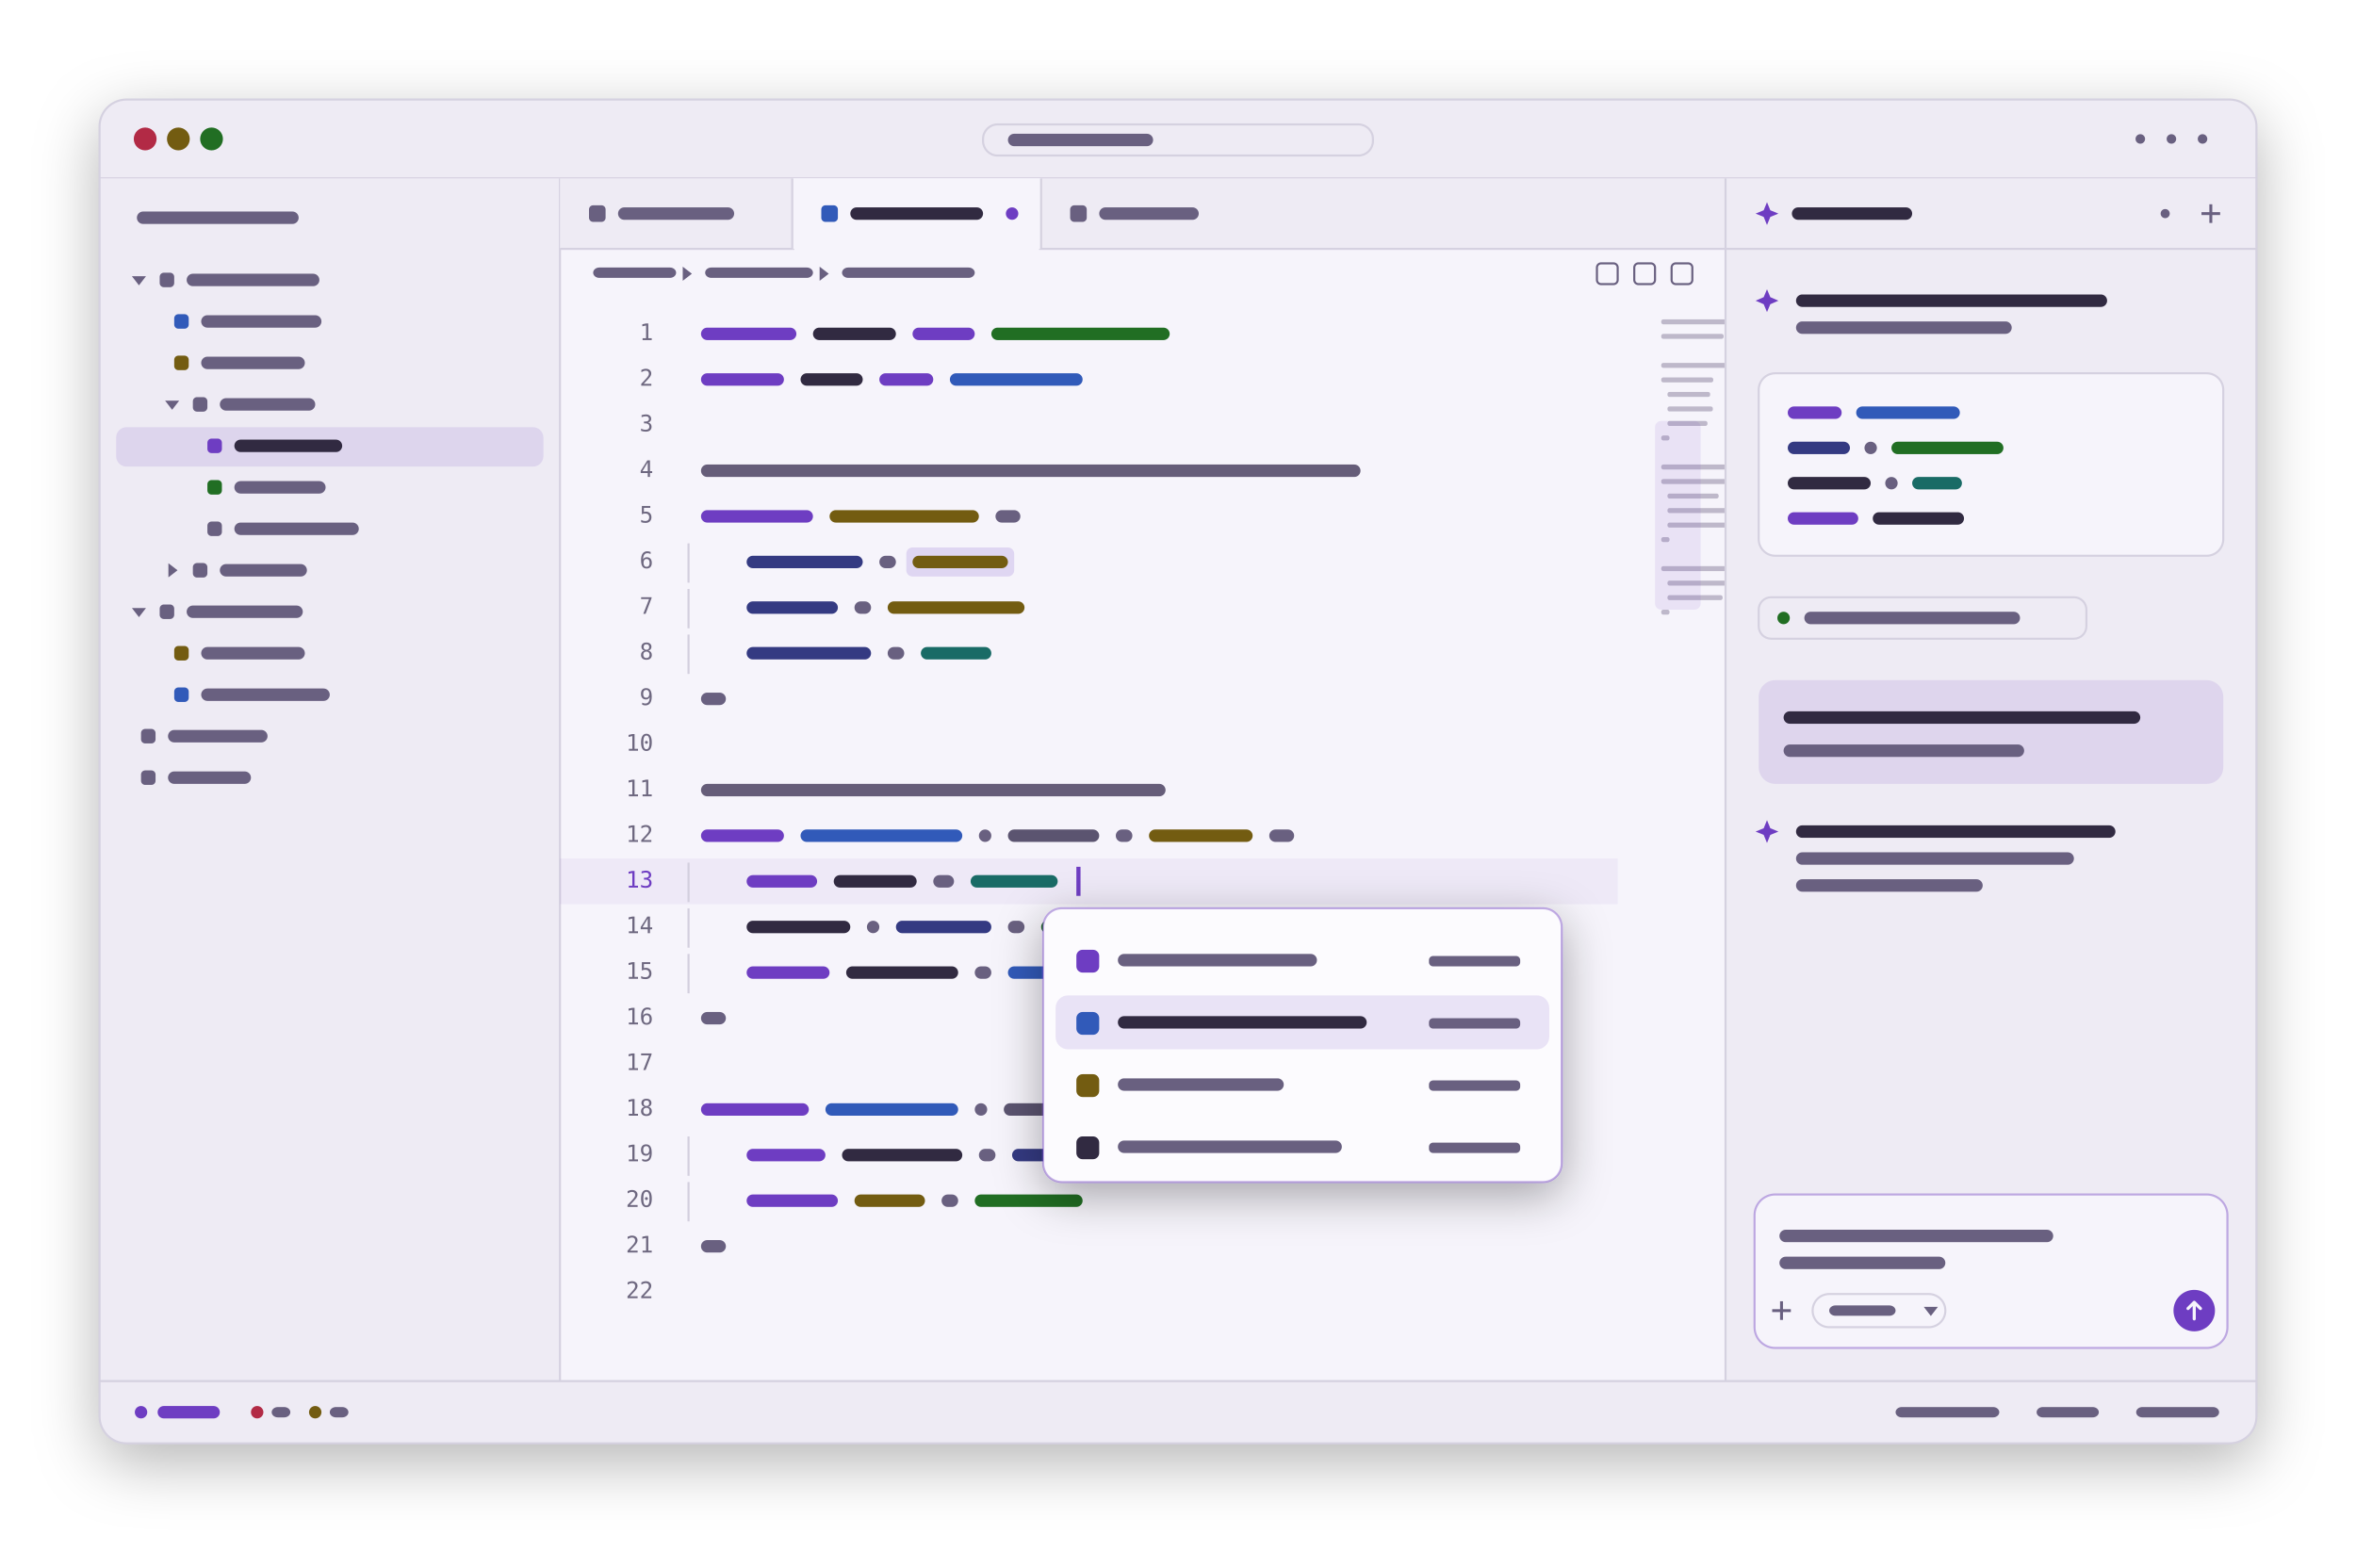
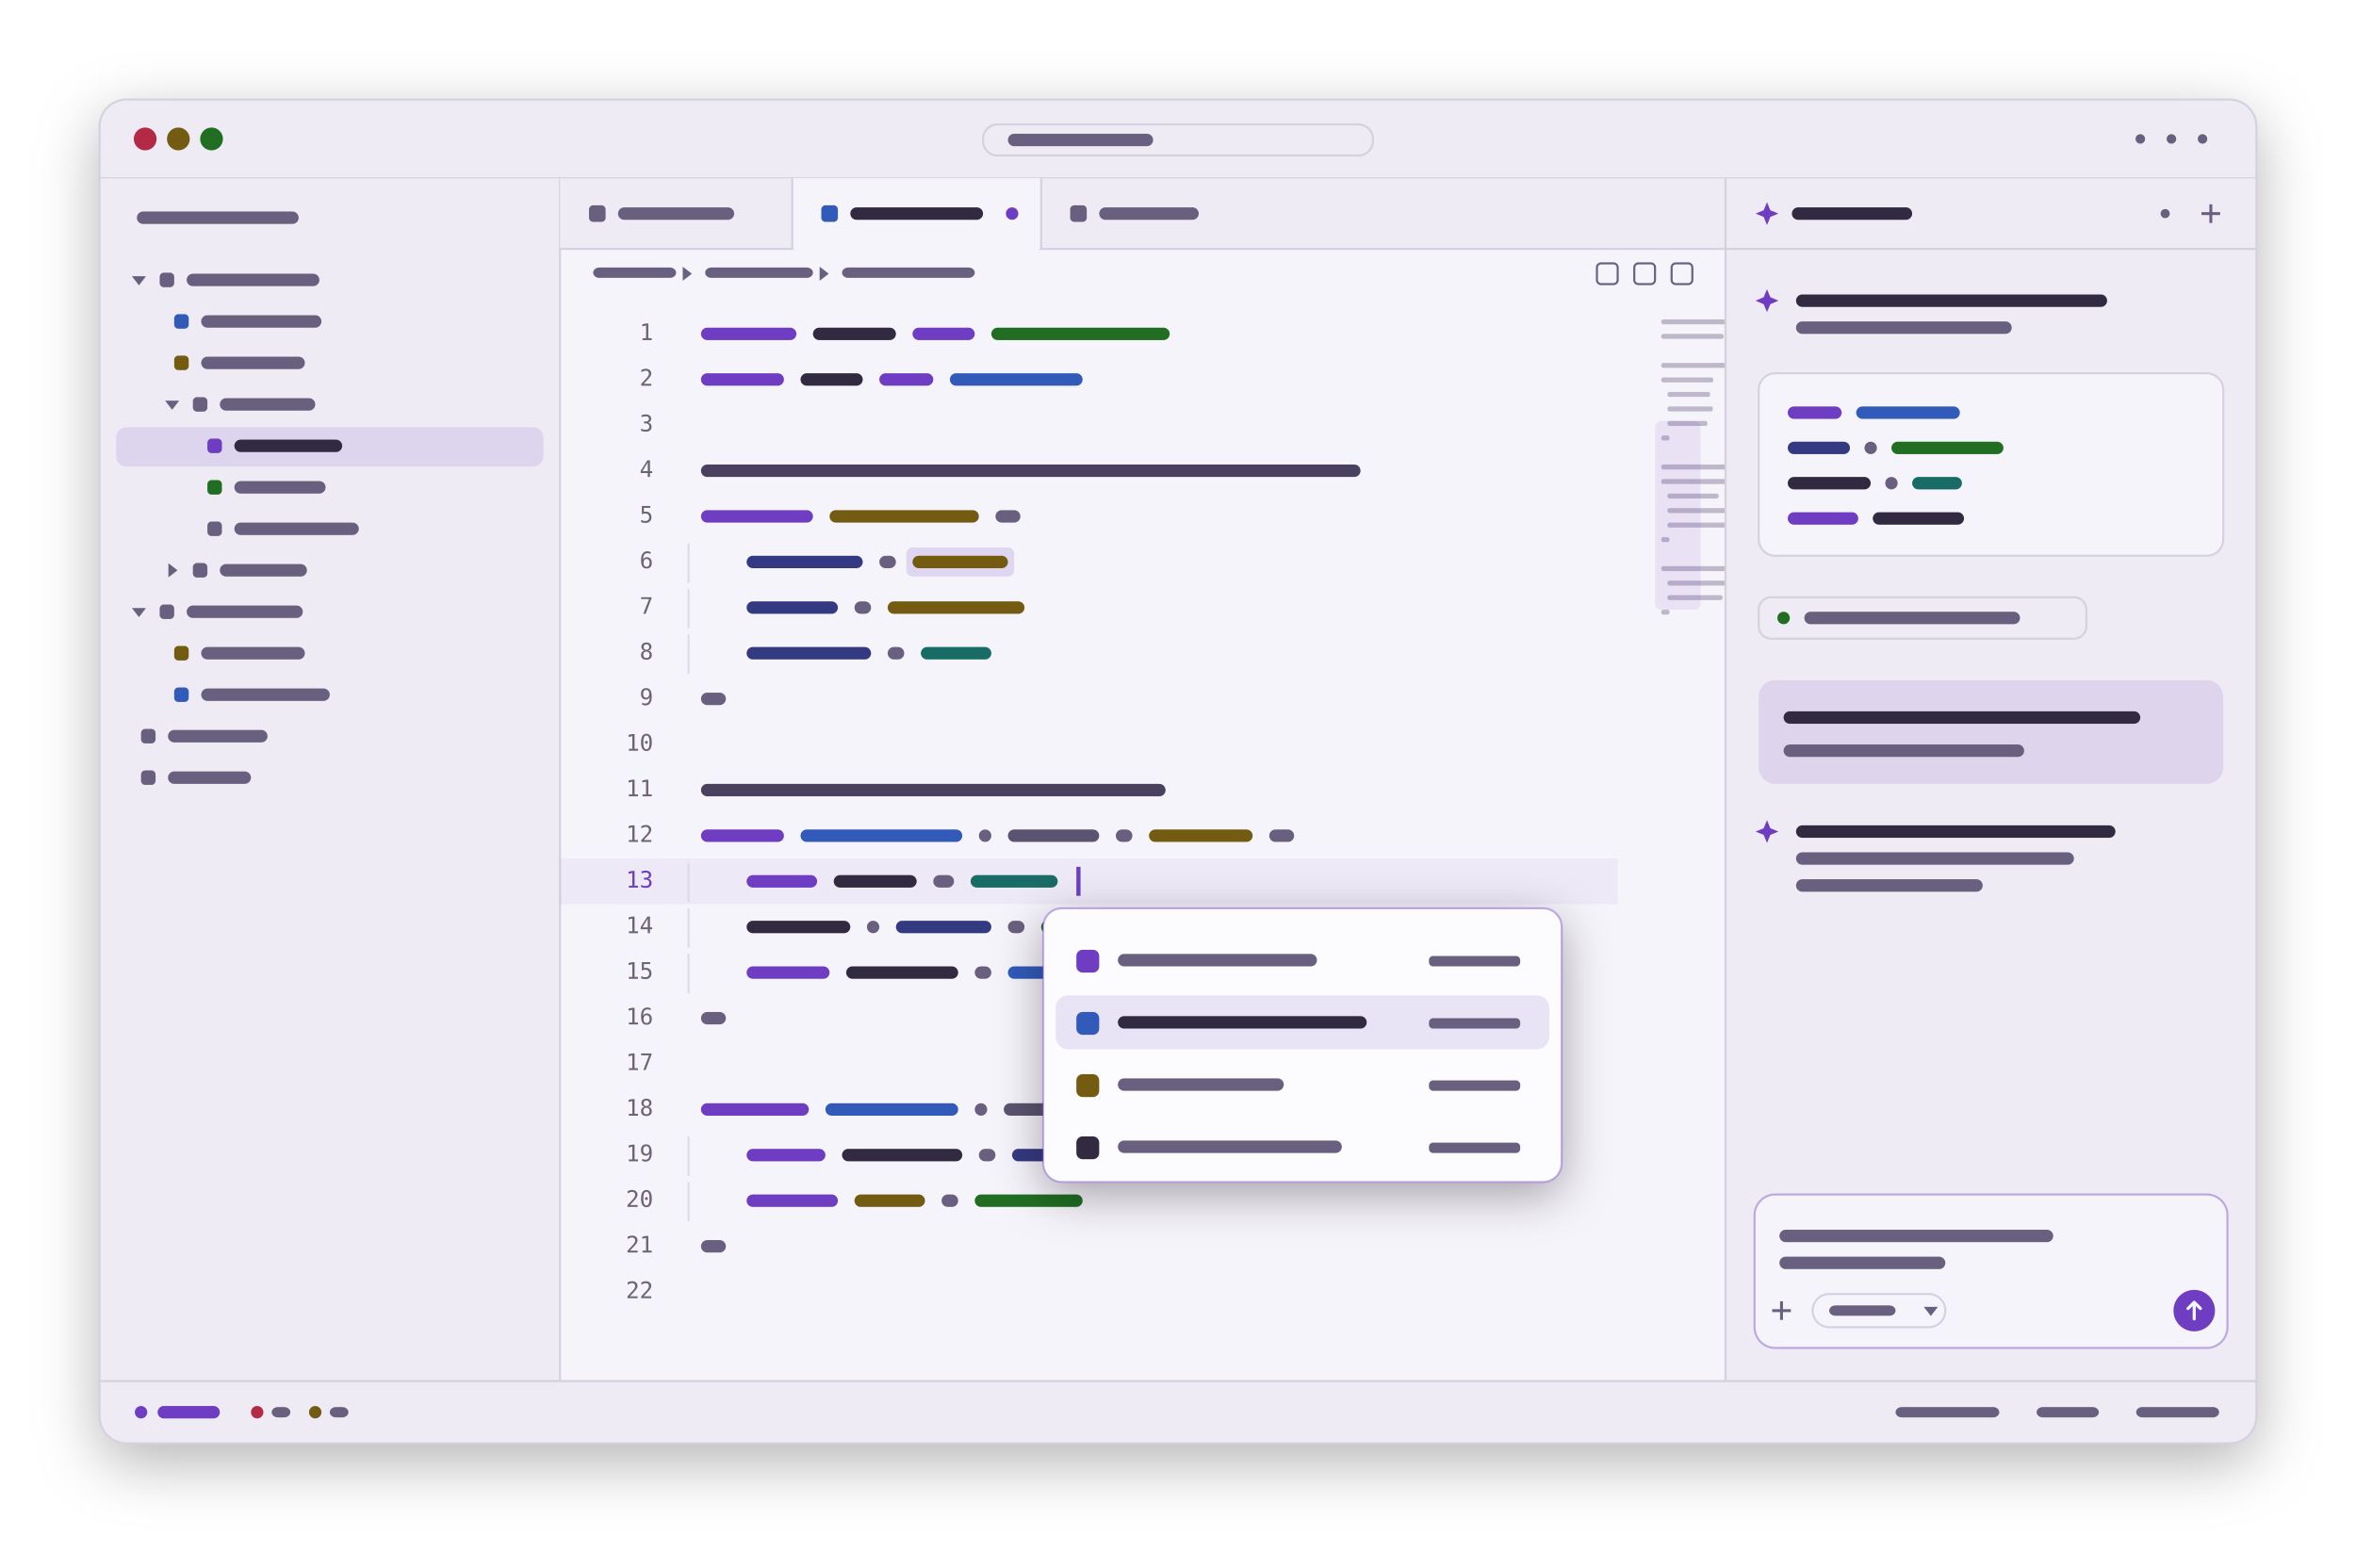
<svg xmlns="http://www.w3.org/2000/svg" width="1136" height="756" viewBox="0 0 1136 756" font-family="ui-monospace,SFMono-Regular,Menlo,Consolas,monospace">
  <defs>
    <filter id="ds" x="-25%" y="-25%" width="150%" height="150%">
      <feDropShadow dx="0" dy="9" stdDeviation="15" flood-color="#000000" flood-opacity="0.30" />
    </filter>
    <filter id="pop" x="-25%" y="-25%" width="150%" height="150%">
      <feDropShadow dx="0" dy="6" stdDeviation="11" flood-color="#000000" flood-opacity="0.34" />
    </filter>
    <clipPath id="w1">
      <rect x="0" y="0" width="1040" height="648" rx="13" />
    </clipPath>
    <clipPath id="w2">
      <rect x="0" y="0" width="1040" height="648" rx="13" />
    </clipPath>
  </defs>
  <g transform="translate(48,48)">
    <rect x="0.0" y="0.0" width="1040.0" height="648.0" rx="13" fill="#f6f4fb" filter="url(#ds)" />
    <g clip-path="url(#w1)">
      <rect x="0.0" y="0.0" width="1040.0" height="648.0" fill="#f6f4fb" />
      <rect x="0.0" y="0.0" width="1040.0" height="38.0" fill="#eeebf4" />
      <line x1="0.0" y1="38.0" x2="1040.0" y2="38.0" stroke="#d5d1e0" stroke-width="1" />
      <circle cx="22.0" cy="19.0" r="5.5" fill="#b22a45" />
      <circle cx="38.0" cy="19.0" r="5.5" fill="#735c11" />
      <circle cx="54.0" cy="19.0" r="5.5" fill="#216e23" />
      <rect x="426.0" y="12.0" width="188.0" height="15.0" rx="7" fill="none" stroke="#d5d1e0" stroke-width="1" />
      <rect x="438.0" y="16.5" width="70.0" height="6.0" rx="3" fill="#696080" />
      <circle cx="1014.0" cy="19.0" r="2.3" fill="#696080" />
      <circle cx="999.0" cy="19.0" r="2.3" fill="#696080" />
      <circle cx="984.0" cy="19.0" r="2.3" fill="#696080" />
      <rect x="0.0" y="38.0" width="222.0" height="580.0" fill="#eeebf4" />
      <line x1="222.0" y1="38.0" x2="222.0" y2="618.0" stroke="#d5d1e0" stroke-width="1" />
      <rect x="18.0" y="54.0" width="78.0" height="6.0" rx="3" fill="#696080" />
      <path d="M15.6 85.2 L22.4 85.2 L19.0 89.6 Z" fill="#696080" />
      <rect x="29.0" y="83.5" width="7.0" height="7.0" rx="2" fill="#696080" />
      <rect x="42.0" y="84.0" width="64.0" height="6.0" rx="3" fill="#696080" />
      <rect x="36.0" y="103.5" width="7.0" height="7.0" rx="2" fill="#315ab9" />
      <rect x="49.0" y="104.0" width="58.0" height="6.0" rx="3" fill="#696080" />
      <rect x="36.0" y="123.5" width="7.0" height="7.0" rx="2" fill="#735c11" />
      <rect x="49.0" y="124.0" width="50.0" height="6.0" rx="3" fill="#696080" />
      <path d="M31.6 145.2 L38.4 145.2 L35.0 149.6 Z" fill="#696080" />
      <rect x="45.0" y="143.5" width="7.0" height="7.0" rx="2" fill="#696080" />
      <rect x="58.0" y="144.0" width="46.0" height="6.0" rx="3" fill="#696080" />
      <rect x="8.0" y="158.0" width="206.0" height="19.0" rx="5" fill="#6e3dc2" fill-opacity="0.125" />
      <rect x="52.0" y="163.5" width="7.0" height="7.0" rx="2" fill="#6e3dc2" />
      <rect x="65.0" y="164.0" width="52.0" height="6.0" rx="3" fill="#312a41" />
      <rect x="52.0" y="183.5" width="7.0" height="7.0" rx="2" fill="#216e23" />
      <rect x="65.0" y="184.0" width="44.0" height="6.0" rx="3" fill="#696080" />
      <rect x="52.0" y="203.5" width="7.0" height="7.0" rx="2" fill="#696080" />
      <rect x="65.0" y="204.0" width="60.0" height="6.0" rx="3" fill="#696080" />
      <path d="M33.2 223.6 L37.6 227.0 L33.2 230.4 Z" fill="#696080" />
      <rect x="45.0" y="223.5" width="7.0" height="7.0" rx="2" fill="#696080" />
      <rect x="58.0" y="224.0" width="42.0" height="6.0" rx="3" fill="#696080" />
      <path d="M15.6 245.2 L22.4 245.2 L19.0 249.6 Z" fill="#696080" />
      <rect x="29.0" y="243.5" width="7.0" height="7.0" rx="2" fill="#696080" />
      <rect x="42.0" y="244.0" width="56.0" height="6.0" rx="3" fill="#696080" />
      <rect x="36.0" y="263.5" width="7.0" height="7.0" rx="2" fill="#735c11" />
      <rect x="49.0" y="264.0" width="50.0" height="6.0" rx="3" fill="#696080" />
      <rect x="36.0" y="283.5" width="7.0" height="7.0" rx="2" fill="#315ab9" />
      <rect x="49.0" y="284.0" width="62.0" height="6.0" rx="3" fill="#696080" />
      <rect x="20.0" y="303.5" width="7.0" height="7.0" rx="2" fill="#696080" />
      <rect x="33.0" y="304.0" width="48.0" height="6.0" rx="3" fill="#696080" />
      <rect x="20.0" y="323.5" width="7.0" height="7.0" rx="2" fill="#696080" />
      <rect x="33.0" y="324.0" width="40.0" height="6.0" rx="3" fill="#696080" />
      <rect x="222.0" y="38.0" width="562.0" height="34.0" fill="#eeebf4" />
      <line x1="222.0" y1="72.0" x2="784.0" y2="72.0" stroke="#d5d1e0" stroke-width="1" />
      <rect x="236.0" y="51.0" width="8.0" height="8.0" rx="2" fill="#696080" />
      <rect x="250.0" y="52.0" width="56.0" height="6.0" rx="3" fill="#696080" />
      <rect x="334.0" y="38.0" width="120.0" height="34.0" fill="#f6f4fb" />
      <line x1="335.0" y1="72.0" x2="453.0" y2="72.0" stroke="#f6f4fb" stroke-width="2" />
      <line x1="334.0" y1="38.0" x2="334.0" y2="72.0" stroke="#d5d1e0" stroke-width="1" />
      <line x1="454.0" y1="38.0" x2="454.0" y2="72.0" stroke="#d5d1e0" stroke-width="1" />
      <rect x="348.0" y="51.0" width="8.0" height="8.0" rx="2" fill="#315ab9" />
      <rect x="362.0" y="52.0" width="64.0" height="6.0" rx="3" fill="#312a41" />
      <circle cx="440.0" cy="55.0" r="3" fill="#6e3dc2" />
      <rect x="468.0" y="51.0" width="8.0" height="8.0" rx="2" fill="#696080" />
      <rect x="482.0" y="52.0" width="48.0" height="6.0" rx="3" fill="#696080" />
      <rect x="238.0" y="81.0" width="40.0" height="5.0" rx="3" fill="#696080" />
      <path d="M281.2 80.6 L285.6 84.0 L281.2 87.4 Z" fill="#696080" />
      <rect x="292.0" y="81.0" width="52.0" height="5.0" rx="3" fill="#696080" />
      <path d="M347.2 80.6 L351.6 84.0 L347.2 87.4 Z" fill="#696080" />
      <rect x="358.0" y="81.0" width="64.0" height="5.0" rx="3" fill="#696080" />
      <rect x="758.0" y="79.0" width="10.0" height="10.0" rx="2" fill="none" stroke="#696080" stroke-width="1" />
      <rect x="740.0" y="79.0" width="10.0" height="10.0" rx="2" fill="none" stroke="#696080" stroke-width="1" />
      <rect x="722.0" y="79.0" width="10.0" height="10.0" rx="2" fill="none" stroke="#696080" stroke-width="1" />
-       <text x="267.0" y="116.0" text-anchor="end" font-size="11" fill="#6e6880">1</text>
+       <text x="267.0" y="116.0" text-anchor="end" font-size="11" fill="#6e6276">1</text>
      <rect x="290.0" y="110.0" width="46.0" height="6.0" rx="3" fill="#6e3dc2" />
      <rect x="344.0" y="110.0" width="40.0" height="6.0" rx="3" fill="#312a41" />
      <rect x="392.0" y="110.0" width="30.0" height="6.0" rx="3" fill="#6e3dc2" />
      <rect x="430.0" y="110.0" width="86.0" height="6.0" rx="3" fill="#216e23" />
-       <text x="267.0" y="138.0" text-anchor="end" font-size="11" fill="#6e6880">2</text>
+       <text x="267.0" y="138.0" text-anchor="end" font-size="11" fill="#6e6276">2</text>
      <rect x="290.0" y="132.0" width="40.0" height="6.0" rx="3" fill="#6e3dc2" />
      <rect x="338.0" y="132.0" width="30.0" height="6.0" rx="3" fill="#312a41" />
      <rect x="376.0" y="132.0" width="26.0" height="6.0" rx="3" fill="#6e3dc2" />
      <rect x="410.0" y="132.0" width="64.0" height="6.0" rx="3" fill="#315ab9" />
-       <text x="267.0" y="160.0" text-anchor="end" font-size="11" fill="#6e6880">3</text>
-       <text x="267.0" y="182.0" text-anchor="end" font-size="11" fill="#6e6880">4</text>
-       <rect x="290.0" y="176.0" width="318.0" height="6.0" rx="3" fill="#665d79" />
-       <text x="267.0" y="204.0" text-anchor="end" font-size="11" fill="#6e6880">5</text>
+       <text x="267.0" y="160.0" text-anchor="end" font-size="11" fill="#6e6276">3</text>
+       <text x="267.0" y="182.0" text-anchor="end" font-size="11" fill="#6e6276">4</text>
+       <rect x="290.0" y="176.0" width="318.0" height="6.0" rx="3" fill="#4a415f" />
+       <text x="267.0" y="204.0" text-anchor="end" font-size="11" fill="#6e6276">5</text>
      <rect x="290.0" y="198.0" width="54.0" height="6.0" rx="3" fill="#6e3dc2" />
      <rect x="352.0" y="198.0" width="72.0" height="6.0" rx="3" fill="#735c11" />
      <rect x="432.0" y="198.0" width="12.0" height="6.0" rx="3" fill="#696080" />
-       <text x="267.0" y="226.0" text-anchor="end" font-size="11" fill="#6e6880">6</text>
-       <line x1="284.0" y1="214.0" x2="284.0" y2="233.0" stroke="#d3cfde" stroke-width="1" />
+       <text x="267.0" y="226.0" text-anchor="end" font-size="11" fill="#6e6276">6</text>
+       <line x1="284.0" y1="214.0" x2="284.0" y2="233.0" stroke="#dedbe6" stroke-width="1" />
      <rect x="312.0" y="220.0" width="56.0" height="6.0" rx="3" fill="#343a82" />
      <rect x="376.0" y="220.0" width="8.0" height="6.0" rx="3" fill="#696080" />
      <rect x="389.0" y="216.0" width="52.0" height="14.0" rx="3" fill="#6e3dc2" fill-opacity="0.161" />
      <rect x="392.0" y="220.0" width="46.0" height="6.0" rx="3" fill="#735c11" />
-       <text x="267.0" y="248.0" text-anchor="end" font-size="11" fill="#6e6880">7</text>
-       <line x1="284.0" y1="236.0" x2="284.0" y2="255.0" stroke="#d3cfde" stroke-width="1" />
+       <text x="267.0" y="248.0" text-anchor="end" font-size="11" fill="#6e6276">7</text>
+       <line x1="284.0" y1="236.0" x2="284.0" y2="255.0" stroke="#dedbe6" stroke-width="1" />
      <rect x="312.0" y="242.0" width="44.0" height="6.0" rx="3" fill="#343a82" />
      <rect x="364.0" y="242.0" width="8.0" height="6.0" rx="3" fill="#696080" />
      <rect x="380.0" y="242.0" width="66.0" height="6.0" rx="3" fill="#735c11" />
-       <text x="267.0" y="270.0" text-anchor="end" font-size="11" fill="#6e6880">8</text>
-       <line x1="284.0" y1="258.0" x2="284.0" y2="277.0" stroke="#d3cfde" stroke-width="1" />
+       <text x="267.0" y="270.0" text-anchor="end" font-size="11" fill="#6e6276">8</text>
+       <line x1="284.0" y1="258.0" x2="284.0" y2="277.0" stroke="#dedbe6" stroke-width="1" />
      <rect x="312.0" y="264.0" width="60.0" height="6.0" rx="3" fill="#343a82" />
      <rect x="380.0" y="264.0" width="8.0" height="6.0" rx="3" fill="#696080" />
      <rect x="396.0" y="264.0" width="34.0" height="6.0" rx="3" fill="#196b66" />
-       <text x="267.0" y="292.0" text-anchor="end" font-size="11" fill="#6e6880">9</text>
+       <text x="267.0" y="292.0" text-anchor="end" font-size="11" fill="#6e6276">9</text>
      <rect x="290.0" y="286.0" width="12.0" height="6.0" rx="3" fill="#696080" />
-       <text x="267.0" y="314.0" text-anchor="end" font-size="11" fill="#6e6880">10</text>
-       <text x="267.0" y="336.0" text-anchor="end" font-size="11" fill="#6e6880">11</text>
-       <rect x="290.0" y="330.0" width="224.0" height="6.0" rx="3" fill="#665d79" />
-       <text x="267.0" y="358.0" text-anchor="end" font-size="11" fill="#6e6880">12</text>
+       <text x="267.0" y="314.0" text-anchor="end" font-size="11" fill="#6e6276">10</text>
+       <text x="267.0" y="336.0" text-anchor="end" font-size="11" fill="#6e6276">11</text>
+       <rect x="290.0" y="330.0" width="224.0" height="6.0" rx="3" fill="#4a415f" />
+       <text x="267.0" y="358.0" text-anchor="end" font-size="11" fill="#6e6276">12</text>
      <rect x="290.0" y="352.0" width="40.0" height="6.0" rx="3" fill="#6e3dc2" />
      <rect x="338.0" y="352.0" width="78.0" height="6.0" rx="3" fill="#315ab9" />
      <rect x="424.0" y="352.0" width="6.0" height="6.0" rx="3" fill="#696080" />
      <rect x="438.0" y="352.0" width="44.0" height="6.0" rx="3" fill="#5b5470" />
      <rect x="490.0" y="352.0" width="8.0" height="6.0" rx="3" fill="#696080" />
      <rect x="506.0" y="352.0" width="50.0" height="6.0" rx="3" fill="#735c11" />
      <rect x="564.0" y="352.0" width="12.0" height="6.0" rx="3" fill="#696080" />
      <rect x="222.0" y="366.0" width="510.0" height="22.0" fill="#6e3dc2" fill-opacity="0.059" />
      <text x="267.0" y="380.0" text-anchor="end" font-size="11" fill="#6e3dc2">13</text>
-       <line x1="284.0" y1="368.0" x2="284.0" y2="387.0" stroke="#d3cfde" stroke-width="1" />
+       <line x1="284.0" y1="368.0" x2="284.0" y2="387.0" stroke="#dedbe6" stroke-width="1" />
      <rect x="312.0" y="374.0" width="34.0" height="6.0" rx="3" fill="#6e3dc2" />
      <rect x="354.0" y="374.0" width="40.0" height="6.0" rx="3" fill="#312a41" />
      <rect x="402.0" y="374.0" width="10.0" height="6.0" rx="3" fill="#696080" />
      <rect x="420.0" y="374.0" width="42.0" height="6.0" rx="3" fill="#196b66" />
-       <text x="267.0" y="402.0" text-anchor="end" font-size="11" fill="#6e6880">14</text>
-       <line x1="284.0" y1="390.0" x2="284.0" y2="409.0" stroke="#d3cfde" stroke-width="1" />
+       <text x="267.0" y="402.0" text-anchor="end" font-size="11" fill="#6e6276">14</text>
+       <line x1="284.0" y1="390.0" x2="284.0" y2="409.0" stroke="#dedbe6" stroke-width="1" />
      <rect x="312.0" y="396.0" width="50.0" height="6.0" rx="3" fill="#312a41" />
      <rect x="370.0" y="396.0" width="6.0" height="6.0" rx="3" fill="#696080" />
      <rect x="384.0" y="396.0" width="46.0" height="6.0" rx="3" fill="#343a82" />
      <rect x="438.0" y="396.0" width="8.0" height="6.0" rx="3" fill="#696080" />
      <rect x="454.0" y="396.0" width="64.0" height="6.0" rx="3" fill="#216e23" />
-       <text x="267.0" y="424.0" text-anchor="end" font-size="11" fill="#6e6880">15</text>
-       <line x1="284.0" y1="412.0" x2="284.0" y2="431.0" stroke="#d3cfde" stroke-width="1" />
+       <text x="267.0" y="424.0" text-anchor="end" font-size="11" fill="#6e6276">15</text>
+       <line x1="284.0" y1="412.0" x2="284.0" y2="431.0" stroke="#dedbe6" stroke-width="1" />
      <rect x="312.0" y="418.0" width="40.0" height="6.0" rx="3" fill="#6e3dc2" />
      <rect x="360.0" y="418.0" width="54.0" height="6.0" rx="3" fill="#312a41" />
      <rect x="422.0" y="418.0" width="8.0" height="6.0" rx="3" fill="#696080" />
      <rect x="438.0" y="418.0" width="40.0" height="6.0" rx="3" fill="#315ab9" />
      <rect x="486.0" y="418.0" width="30.0" height="6.0" rx="3" fill="#343a82" />
-       <text x="267.0" y="446.0" text-anchor="end" font-size="11" fill="#6e6880">16</text>
+       <text x="267.0" y="446.0" text-anchor="end" font-size="11" fill="#6e6276">16</text>
      <rect x="290.0" y="440.0" width="12.0" height="6.0" rx="3" fill="#696080" />
-       <text x="267.0" y="468.0" text-anchor="end" font-size="11" fill="#6e6880">17</text>
-       <text x="267.0" y="490.0" text-anchor="end" font-size="11" fill="#6e6880">18</text>
+       <text x="267.0" y="468.0" text-anchor="end" font-size="11" fill="#6e6276">17</text>
+       <text x="267.0" y="490.0" text-anchor="end" font-size="11" fill="#6e6276">18</text>
      <rect x="290.0" y="484.0" width="52.0" height="6.0" rx="3" fill="#6e3dc2" />
      <rect x="350.0" y="484.0" width="64.0" height="6.0" rx="3" fill="#315ab9" />
      <rect x="422.0" y="484.0" width="6.0" height="6.0" rx="3" fill="#696080" />
      <rect x="436.0" y="484.0" width="40.0" height="6.0" rx="3" fill="#5b5470" />
      <rect x="484.0" y="484.0" width="10.0" height="6.0" rx="3" fill="#696080" />
-       <text x="267.0" y="512.0" text-anchor="end" font-size="11" fill="#6e6880">19</text>
-       <line x1="284.0" y1="500.0" x2="284.0" y2="519.0" stroke="#d3cfde" stroke-width="1" />
+       <text x="267.0" y="512.0" text-anchor="end" font-size="11" fill="#6e6276">19</text>
+       <line x1="284.0" y1="500.0" x2="284.0" y2="519.0" stroke="#dedbe6" stroke-width="1" />
      <rect x="312.0" y="506.0" width="38.0" height="6.0" rx="3" fill="#6e3dc2" />
      <rect x="358.0" y="506.0" width="58.0" height="6.0" rx="3" fill="#312a41" />
      <rect x="424.0" y="506.0" width="8.0" height="6.0" rx="3" fill="#696080" />
      <rect x="440.0" y="506.0" width="48.0" height="6.0" rx="3" fill="#343a82" />
      <rect x="496.0" y="506.0" width="6.0" height="6.0" rx="3" fill="#696080" />
      <rect x="510.0" y="506.0" width="24.0" height="6.0" rx="3" fill="#196b66" />
-       <text x="267.0" y="534.0" text-anchor="end" font-size="11" fill="#6e6880">20</text>
-       <line x1="284.0" y1="522.0" x2="284.0" y2="541.0" stroke="#d3cfde" stroke-width="1" />
+       <text x="267.0" y="534.0" text-anchor="end" font-size="11" fill="#6e6276">20</text>
+       <line x1="284.0" y1="522.0" x2="284.0" y2="541.0" stroke="#dedbe6" stroke-width="1" />
      <rect x="312.0" y="528.0" width="44.0" height="6.0" rx="3" fill="#6e3dc2" />
      <rect x="364.0" y="528.0" width="34.0" height="6.0" rx="3" fill="#735c11" />
      <rect x="406.0" y="528.0" width="8.0" height="6.0" rx="3" fill="#696080" />
      <rect x="422.0" y="528.0" width="52.0" height="6.0" rx="3" fill="#216e23" />
-       <text x="267.0" y="556.0" text-anchor="end" font-size="11" fill="#6e6880">21</text>
+       <text x="267.0" y="556.0" text-anchor="end" font-size="11" fill="#6e6276">21</text>
      <rect x="290.0" y="550.0" width="12.0" height="6.0" rx="3" fill="#696080" />
-       <text x="267.0" y="578.0" text-anchor="end" font-size="11" fill="#6e6880">22</text>
+       <text x="267.0" y="578.0" text-anchor="end" font-size="11" fill="#6e6276">22</text>
      <rect x="471.0" y="370.0" width="2.0" height="14.0" fill="#6e3dc2" />
      <rect x="748.0" y="96.0" width="26.0" height="522.0" fill="#f6f4fb" />
      <rect x="753.0" y="106.0" width="36.8" height="2.4" rx="1" fill="#696080" fill-opacity="0.40" />
      <rect x="753.0" y="113.0" width="30.1" height="2.4" rx="1" fill="#696080" fill-opacity="0.40" />
      <rect x="753.0" y="127.0" width="50.9" height="2.4" rx="1" fill="#696080" fill-opacity="0.40" />
      <rect x="753.0" y="134.0" width="25.1" height="2.4" rx="1" fill="#696080" fill-opacity="0.40" />
      <rect x="756.0" y="141.0" width="20.6" height="2.4" rx="1" fill="#696080" fill-opacity="0.40" />
      <rect x="756.0" y="148.0" width="21.9" height="2.4" rx="1" fill="#696080" fill-opacity="0.40" />
      <rect x="756.0" y="155.0" width="19.3" height="2.4" rx="1" fill="#696080" fill-opacity="0.40" />
      <rect x="753.0" y="162.0" width="4.0" height="2.4" rx="1" fill="#696080" fill-opacity="0.40" />
      <rect x="753.0" y="176.0" width="35.8" height="2.4" rx="1" fill="#696080" fill-opacity="0.40" />
      <rect x="753.0" y="183.0" width="47.1" height="2.4" rx="1" fill="#696080" fill-opacity="0.40" />
      <rect x="756.0" y="190.0" width="24.7" height="2.4" rx="1" fill="#696080" fill-opacity="0.40" />
      <rect x="756.0" y="197.0" width="33.8" height="2.4" rx="1" fill="#696080" fill-opacity="0.40" />
      <rect x="756.0" y="204.0" width="33.5" height="2.4" rx="1" fill="#696080" fill-opacity="0.40" />
      <rect x="753.0" y="211.0" width="4.0" height="2.4" rx="1" fill="#696080" fill-opacity="0.40" />
      <rect x="753.0" y="225.0" width="33.5" height="2.4" rx="1" fill="#696080" fill-opacity="0.40" />
      <rect x="756.0" y="232.0" width="36.6" height="2.4" rx="1" fill="#696080" fill-opacity="0.40" />
      <rect x="756.0" y="239.0" width="26.6" height="2.4" rx="1" fill="#696080" fill-opacity="0.40" />
      <rect x="753.0" y="246.0" width="4.0" height="2.4" rx="1" fill="#696080" fill-opacity="0.40" />
      <rect x="750.0" y="155.0" width="22.0" height="91.0" rx="3" fill="#6e3dc2" fill-opacity="0.10" />
      <rect x="784.0" y="38.0" width="256.0" height="580.0" fill="#eeebf4" />
      <line x1="784.0" y1="38.0" x2="784.0" y2="618.0" stroke="#d5d1e0" stroke-width="1" />
      <path d="M804.0 49.5 L805.6 53.4 L809.5 55.0 L805.6 56.6 L804.0 60.5 L802.4 56.6 L798.5 55.0 L802.4 53.4 Z" fill="#6e3dc2" />
      <rect x="816.0" y="52.0" width="58.0" height="6.0" rx="3" fill="#312a41" />
      <line x1="784.0" y1="72.0" x2="1040.0" y2="72.0" stroke="#d5d1e0" stroke-width="1" />
      <circle cx="996.0" cy="55.0" r="2.2" fill="#696080" />
      <line x1="1013.5" y1="55.0" x2="1022.5" y2="55.0" stroke="#696080" stroke-width="1.4" />
      <line x1="1018.0" y1="50.5" x2="1018.0" y2="59.5" stroke="#696080" stroke-width="1.4" />
      <path d="M804.0 91.5 L805.6 95.3 L809.5 97.0 L805.6 98.7 L804.0 102.5 L802.4 98.7 L798.5 97.0 L802.4 95.3 Z" fill="#6e3dc2" />
      <rect x="818.0" y="94.0" width="150.0" height="6.0" rx="3" fill="#312a41" />
      <rect x="818.0" y="107.0" width="104.0" height="6.0" rx="3" fill="#696080" />
      <rect x="800.0" y="132.0" width="224.0" height="88.0" rx="8" fill="#f6f4fb" stroke="#d5d1e0" stroke-width="1" />
      <rect x="814.0" y="148.0" width="26.0" height="6.0" rx="3" fill="#6e3dc2" />
      <rect x="847.0" y="148.0" width="50.0" height="6.0" rx="3" fill="#315ab9" />
      <rect x="814.0" y="165.0" width="30.0" height="6.0" rx="3" fill="#343a82" />
      <rect x="851.0" y="165.0" width="6.0" height="6.0" rx="3" fill="#696080" />
      <rect x="864.0" y="165.0" width="54.0" height="6.0" rx="3" fill="#216e23" />
      <rect x="814.0" y="182.0" width="40.0" height="6.0" rx="3" fill="#312a41" />
      <rect x="861.0" y="182.0" width="6.0" height="6.0" rx="3" fill="#696080" />
      <rect x="874.0" y="182.0" width="24.0" height="6.0" rx="3" fill="#196b66" />
      <rect x="814.0" y="199.0" width="34.0" height="6.0" rx="3" fill="#6e3dc2" />
      <rect x="855.0" y="199.0" width="44.0" height="6.0" rx="3" fill="#312a41" />
      <rect x="800.0" y="240.0" width="158.0" height="20.0" rx="6" fill="none" stroke="#d5d1e0" stroke-width="1" />
      <circle cx="812.0" cy="250.0" r="3" fill="#216e23" />
      <rect x="822.0" y="247.0" width="104.0" height="6.0" rx="3" fill="#696080" />
      <rect x="800.0" y="280.0" width="224.0" height="50.0" rx="8" fill="#6e3dc2" fill-opacity="0.122" />
      <rect x="812.0" y="295.0" width="172.0" height="6.0" rx="3" fill="#312a41" />
      <rect x="812.0" y="311.0" width="116.0" height="6.0" rx="3" fill="#696080" />
      <path d="M804.0 347.5 L805.6 351.4 L809.5 353.0 L805.6 354.6 L804.0 358.5 L802.4 354.6 L798.5 353.0 L802.4 351.4 Z" fill="#6e3dc2" />
      <rect x="818.0" y="350.0" width="154.0" height="6.0" rx="3" fill="#312a41" />
      <rect x="818.0" y="363.0" width="134.0" height="6.0" rx="3" fill="#696080" />
      <rect x="818.0" y="376.0" width="90.0" height="6.0" rx="3" fill="#696080" />
      <rect x="798.0" y="528.0" width="228.0" height="74.0" rx="10" fill="#f6f4fb" stroke="#6e3dc2" stroke-opacity="0.400" stroke-width="1" />
      <rect x="810.0" y="545.0" width="132.0" height="6.0" rx="3" fill="#696080" />
      <rect x="810.0" y="558.0" width="80.0" height="6.0" rx="3" fill="#696080" />
      <line x1="806.5" y1="584.0" x2="815.5" y2="584.0" stroke="#696080" stroke-width="1.4" />
      <line x1="811.0" y1="579.5" x2="811.0" y2="588.5" stroke="#696080" stroke-width="1.4" />
      <rect x="826.0" y="576.0" width="64.0" height="16.0" rx="8" fill="none" stroke="#d5d1e0" stroke-width="1" />
      <rect x="834.0" y="581.5" width="32.0" height="5.0" rx="3" fill="#696080" />
      <path d="M879.6 582.2 L886.4 582.2 L883.0 586.6 Z" fill="#696080" />
      <circle cx="1010.0" cy="584.0" r="10" fill="#6e3dc2" />
      <path d="M1010.0 588.0 L1010.0 580.0 M1010.0 580.0 L1007.0 583.0 M1010.0 580.0 L1013.0 583.0" fill="none" stroke="#f6f4fb" stroke-width="1.5" stroke-linecap="round" stroke-linejoin="round" />
      <rect x="455.0" y="390.0" width="250.0" height="132.0" rx="9" fill="#fcfbfe" stroke="#6e3dc2" stroke-opacity="0.400" stroke-width="1" filter="url(#pop)" />
      <rect x="471.0" y="410.0" width="11.0" height="11.0" rx="3" fill="#6e3dc2" />
      <rect x="491.0" y="412.0" width="96.0" height="6.0" rx="3" fill="#696080" />
      <rect x="641.0" y="413.0" width="44.0" height="5.0" rx="2" fill="#696080" />
      <rect x="461.0" y="432.0" width="238.0" height="26.0" rx="6" fill="#6e3dc2" fill-opacity="0.125" />
      <rect x="471.0" y="440.0" width="11.0" height="11.0" rx="3" fill="#315ab9" />
      <rect x="491.0" y="442.0" width="120.0" height="6.0" rx="3" fill="#312a41" />
      <rect x="641.0" y="443.0" width="44.0" height="5.0" rx="2" fill="#696080" />
      <rect x="471.0" y="470.0" width="11.0" height="11.0" rx="3" fill="#735c11" />
      <rect x="491.0" y="472.0" width="80.0" height="6.0" rx="3" fill="#696080" />
      <rect x="641.0" y="473.0" width="44.0" height="5.0" rx="2" fill="#696080" />
      <rect x="471.0" y="500.0" width="11.0" height="11.0" rx="3" fill="#312a41" />
      <rect x="491.0" y="502.0" width="108.0" height="6.0" rx="3" fill="#696080" />
      <rect x="641.0" y="503.0" width="44.0" height="5.0" rx="2" fill="#696080" />
      <rect x="0.0" y="618.0" width="1040.0" height="30.0" fill="#eeebf4" />
      <line x1="0.0" y1="618.0" x2="1040.0" y2="618.0" stroke="#d5d1e0" stroke-width="1" />
      <circle cx="20.0" cy="633.0" r="3" fill="#6e3dc2" />
      <rect x="28.0" y="630.0" width="30.0" height="6.0" rx="3" fill="#6e3dc2" />
      <circle cx="76.0" cy="633.0" r="3" fill="#b22a45" />
      <rect x="83.0" y="630.5" width="9.0" height="5.0" rx="3" fill="#696080" />
      <circle cx="104.0" cy="633.0" r="3" fill="#735c11" />
      <rect x="111.0" y="630.5" width="9.0" height="5.0" rx="3" fill="#696080" />
      <rect x="982.0" y="630.5" width="40.0" height="5.0" rx="3" fill="#696080" />
      <rect x="934.0" y="630.5" width="30.0" height="5.0" rx="3" fill="#696080" />
      <rect x="866.0" y="630.5" width="50.0" height="5.0" rx="3" fill="#696080" />
    </g>
    <rect x="0.0" y="0.0" width="1040.0" height="648.0" rx="13" fill="none" stroke="#d5d1e0" stroke-width="1" />
  </g>
</svg>
